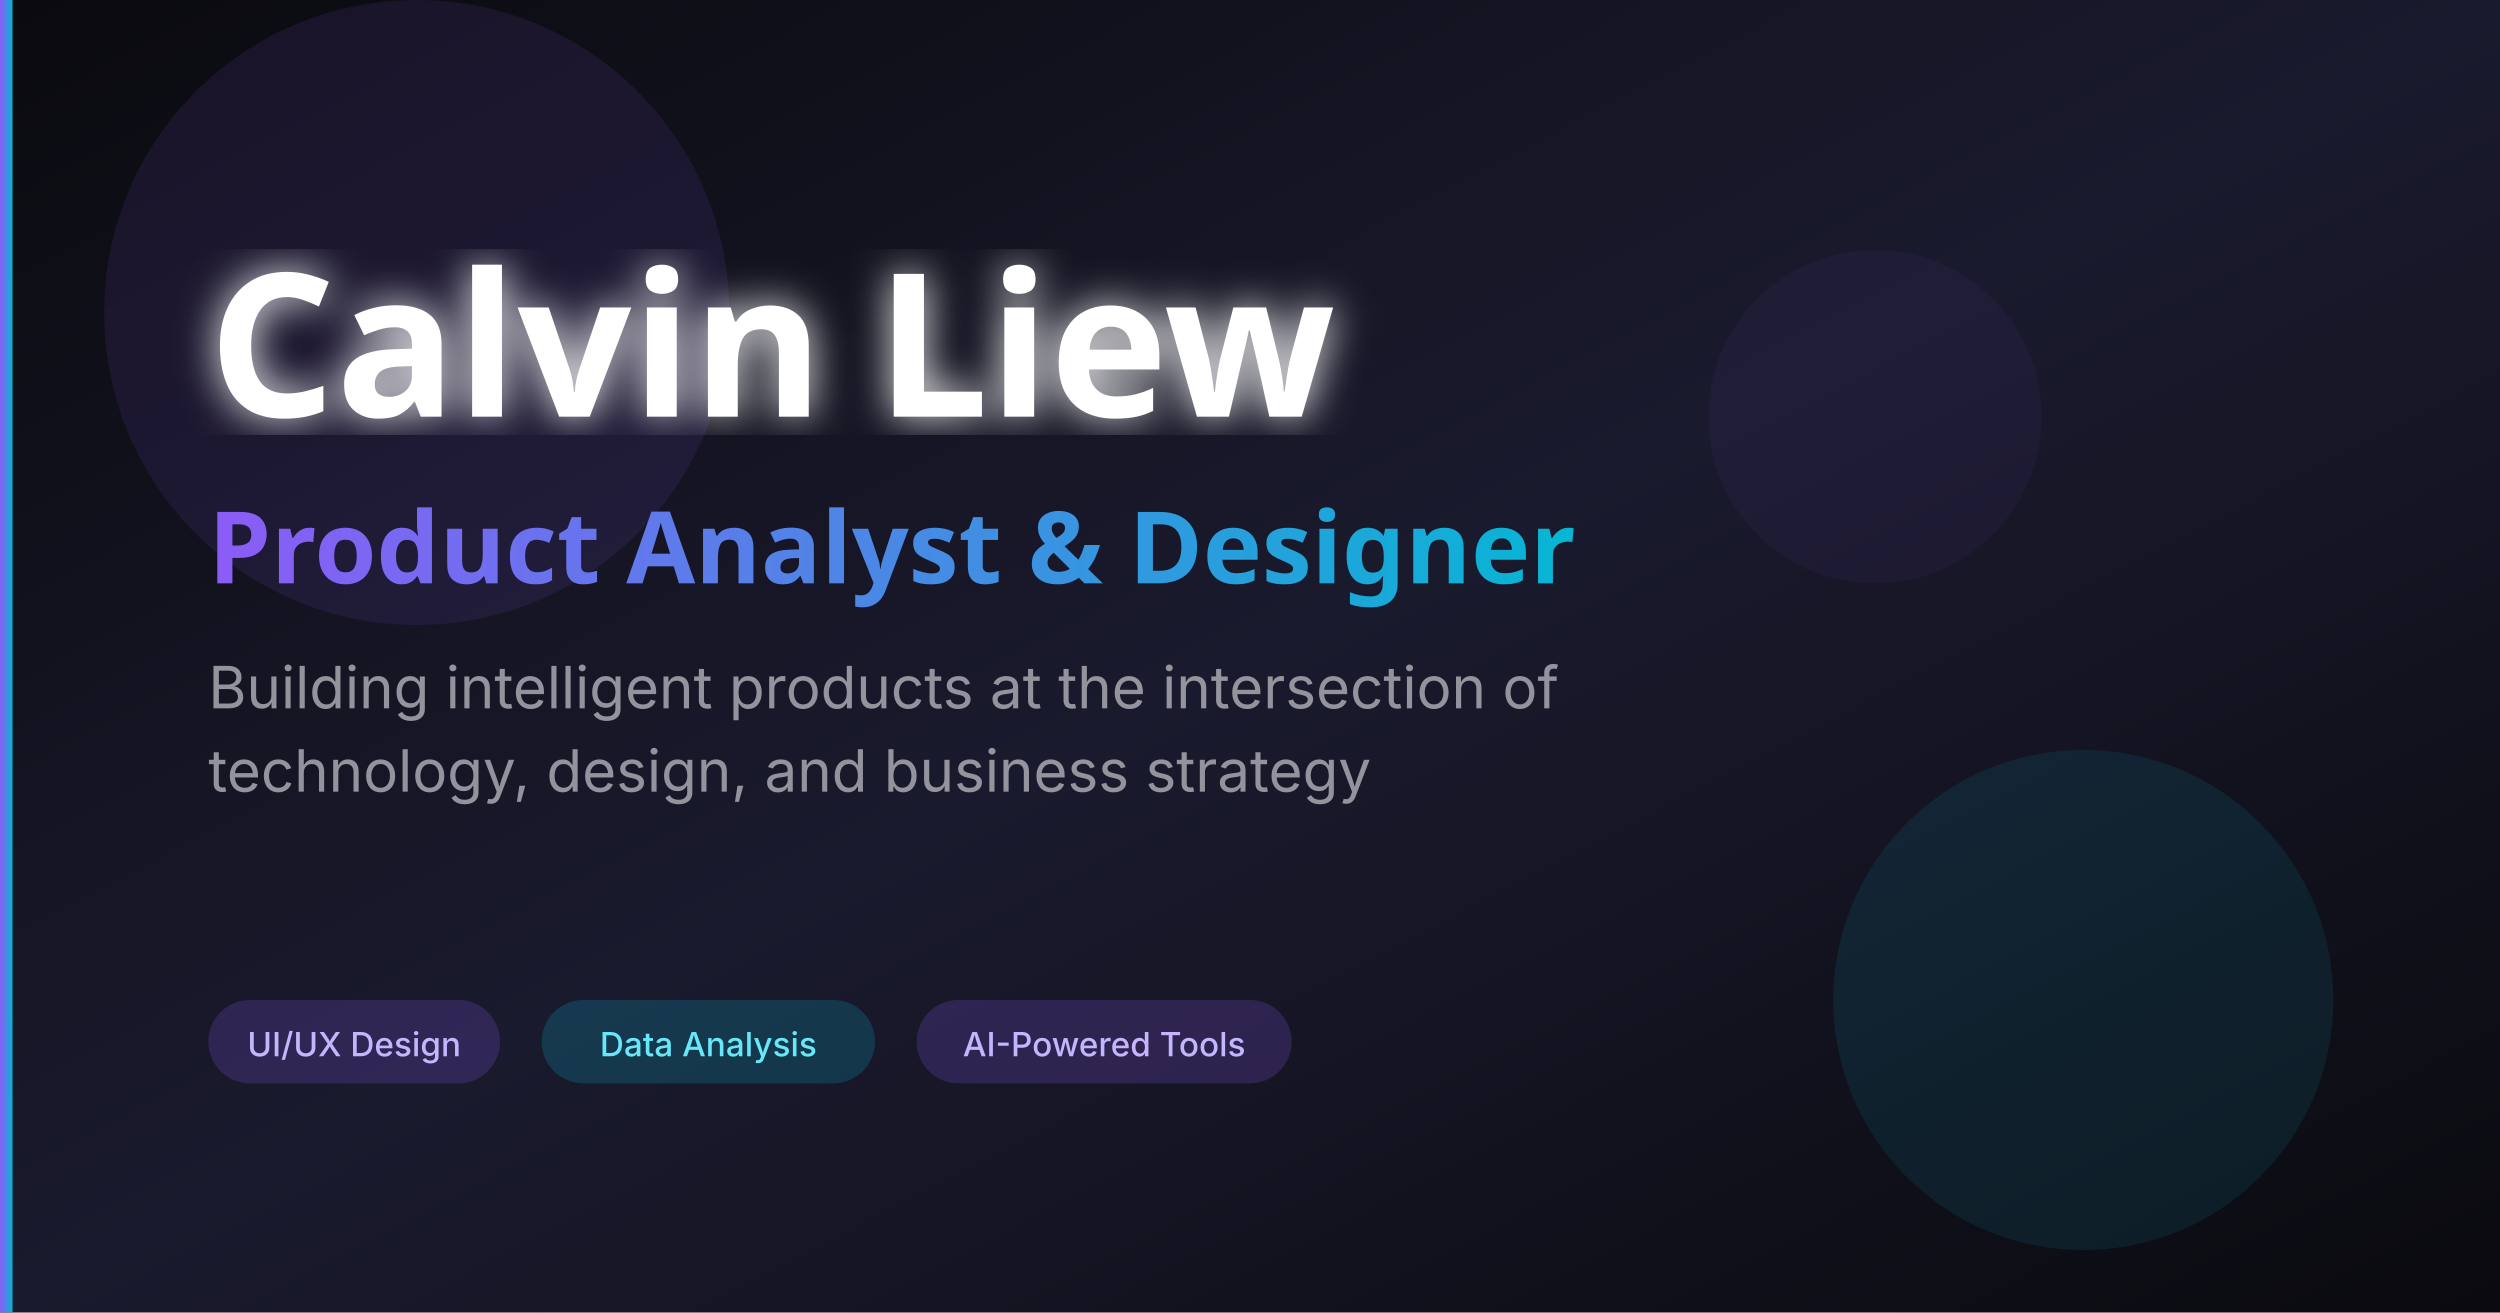
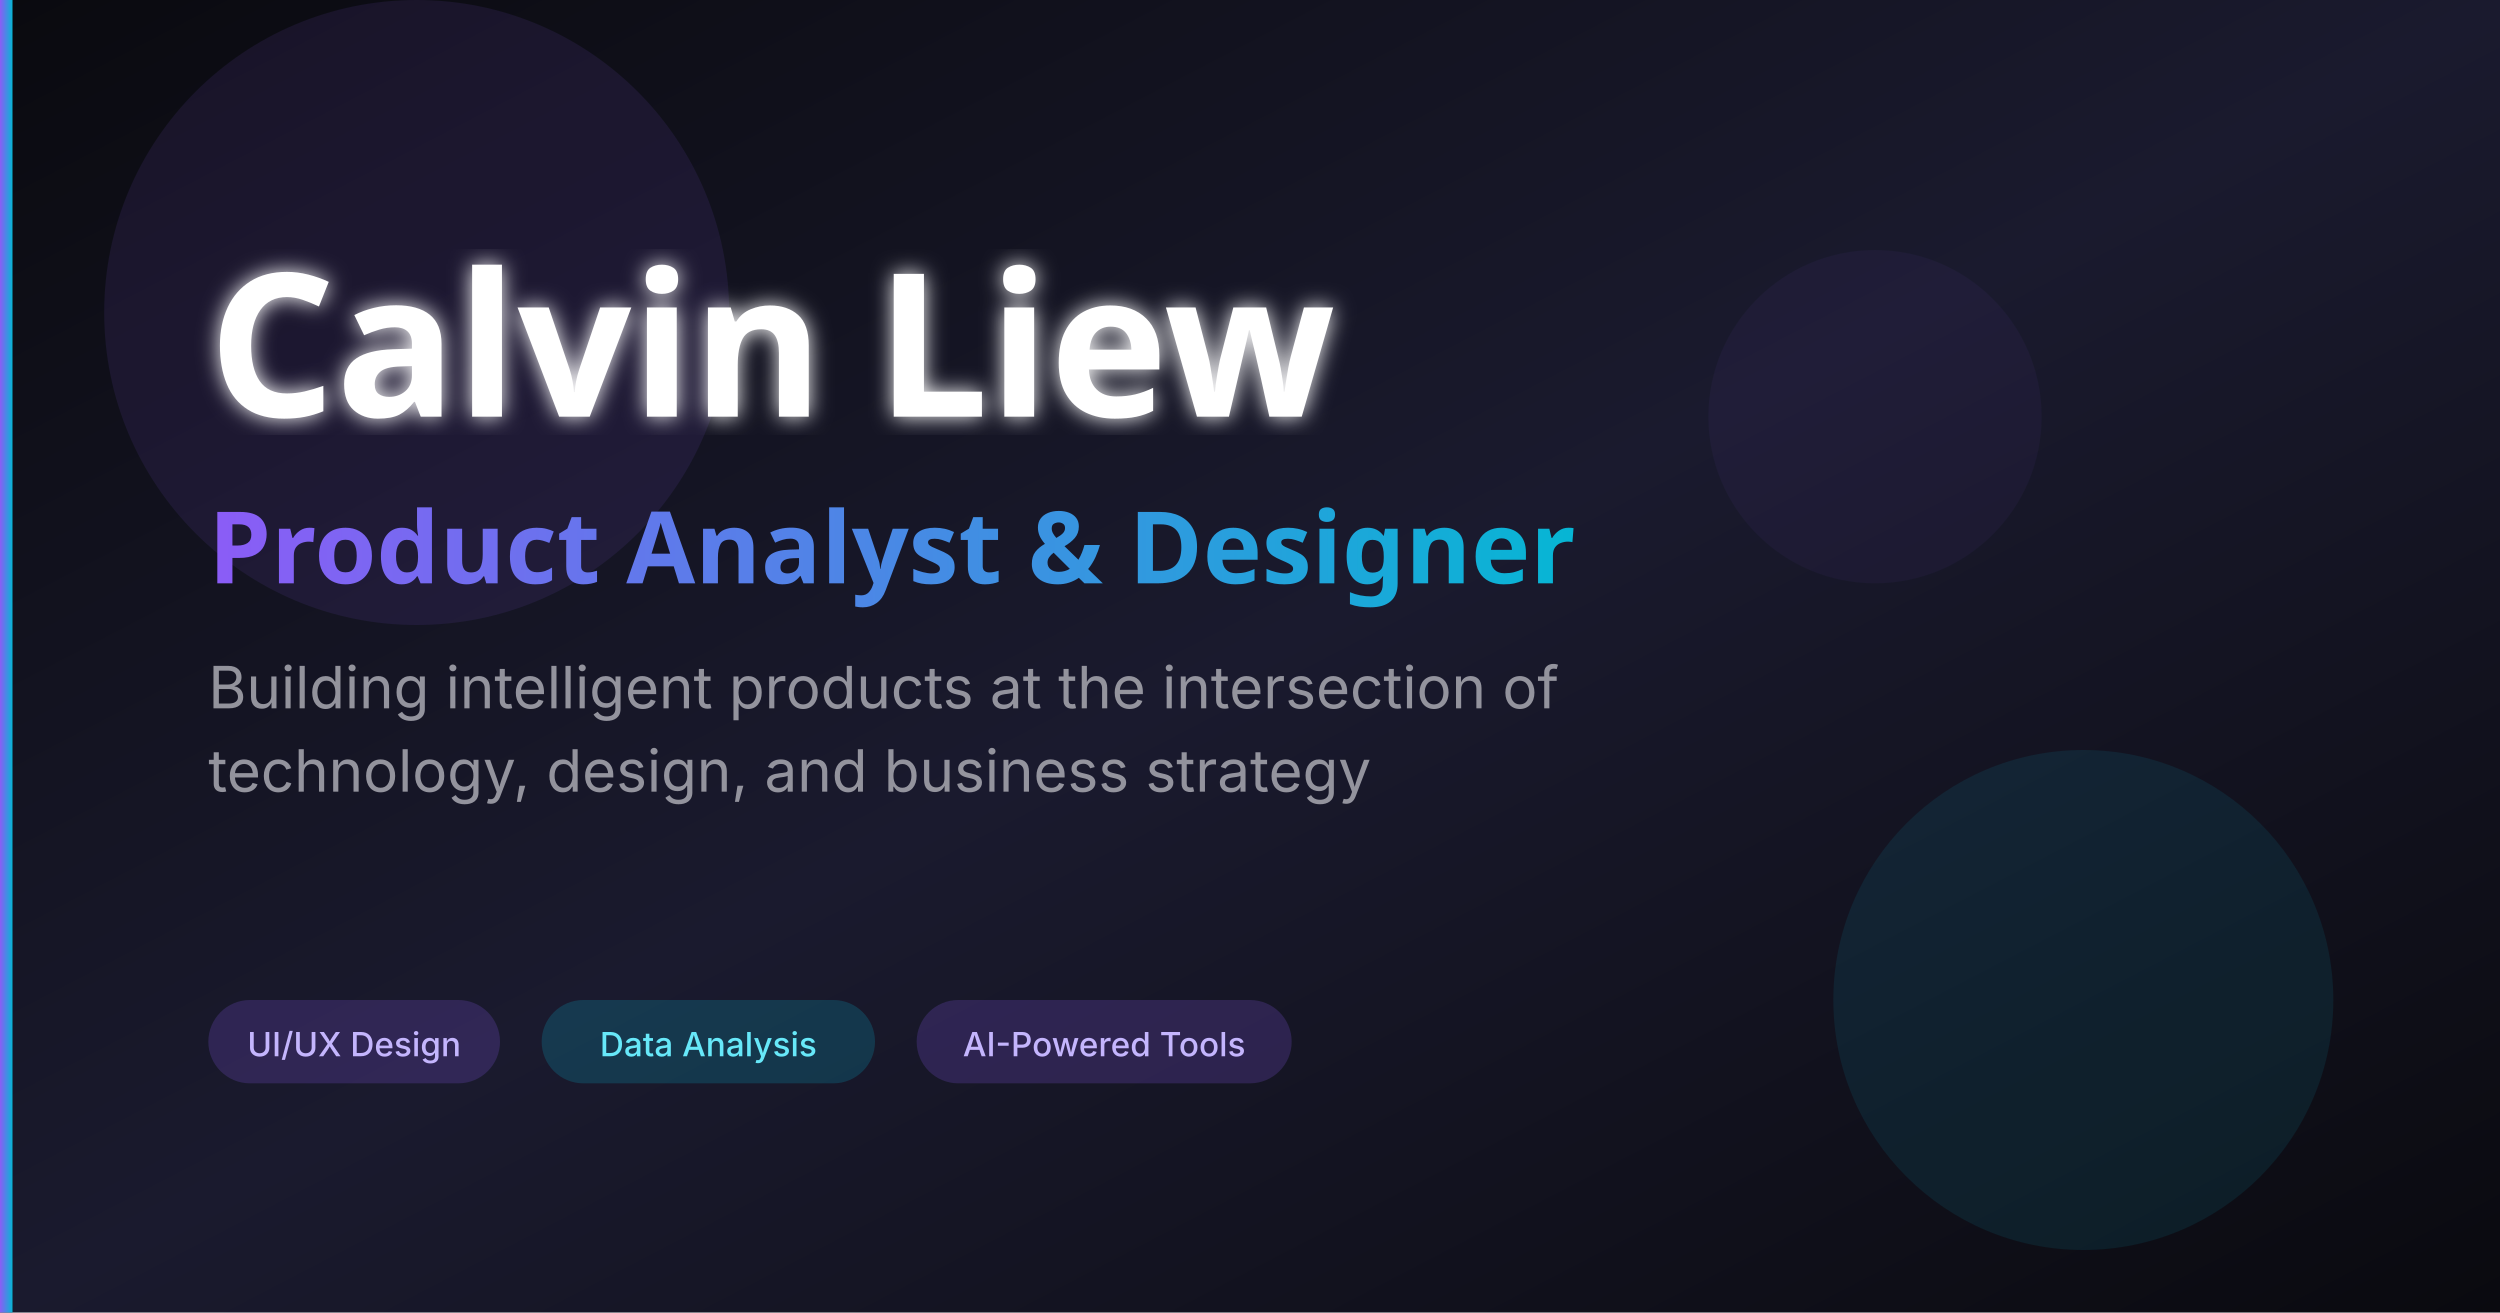
<svg xmlns="http://www.w3.org/2000/svg" width="1200" height="630" viewBox="0 0 1200 630" fill="none">
  <defs>
    <linearGradient id="bgGradient" x1="0%" y1="0%" x2="100%" y2="100%">
      <stop offset="0%" style="stop-color:#0a0a0f;stop-opacity:1" />
      <stop offset="50%" style="stop-color:#1a1a2e;stop-opacity:1" />
      <stop offset="100%" style="stop-color:#0a0a0f;stop-opacity:1" />
    </linearGradient>
    <linearGradient id="accentGradient" x1="0%" y1="0%" x2="100%" y2="0%">
      <stop offset="0%" style="stop-color:#8b5cf6;stop-opacity:1" />
      <stop offset="100%" style="stop-color:#06b6d4;stop-opacity:1" />
    </linearGradient>
    <filter id="glow">
-       <feGaussianBlur stdDeviation="10" result="coloredBlur" />
+       <feGaussianBlur stdDeviation="5" result="coloredBlur" />
      <feMerge>
        <feMergeNode in="coloredBlur" />
        <feMergeNode in="SourceGraphic" />
      </feMerge>
    </filter>
  </defs>
  <rect width="1200" height="630" fill="url(#bgGradient)" />
  <circle cx="200" cy="150" r="150" fill="#8b5cf6" opacity="0.1" />
  <circle cx="1000" cy="480" r="120" fill="#06b6d4" opacity="0.1" />
  <circle cx="900" cy="200" r="80" fill="#8b5cf6" opacity="0.05" />
  <rect x="0" y="0" width="6" height="630" fill="url(#accentGradient)" />
  <g transform="translate(100, 0)">
    <text x="0" y="200" font-family="Space Grotesk, sans-serif" font-size="96" font-weight="700" fill="#ffffff" filter="url(#glow)">
      Calvin Liew
    </text>
    <text x="0" y="280" font-family="Space Grotesk, sans-serif" font-size="48" font-weight="600" fill="url(#accentGradient)">
      Product Analyst &amp; Designer
    </text>
    <text x="0" y="340" font-family="Inter, sans-serif" font-size="28" font-weight="400" fill="#a1a1aa" opacity="0.9">
      Building intelligent products at the intersection of
    </text>
    <text x="0" y="380" font-family="Inter, sans-serif" font-size="28" font-weight="400" fill="#a1a1aa" opacity="0.9">
      technology, design, and business strategy
    </text>
    <line x1="0" y1="440" x2="400" y2="440" stroke="url(#accentGradient)" stroke-width="3" opacity="0.6" />
    <g transform="translate(0, 480)">
      <g transform="translate(0, 0)">
        <rect x="0" y="0" width="140" height="40" rx="20" fill="#8b5cf6" opacity="0.2" />
        <text x="70" y="27" font-family="Inter, sans-serif" font-size="16" font-weight="500" fill="#c4b5fd" text-anchor="middle">UI/UX Design</text>
      </g>
      <g transform="translate(160, 0)">
        <rect x="0" y="0" width="160" height="40" rx="20" fill="#06b6d4" opacity="0.2" />
        <text x="80" y="27" font-family="Inter, sans-serif" font-size="16" font-weight="500" fill="#67e8f9" text-anchor="middle">Data Analysis</text>
      </g>
      <g transform="translate(340, 0)">
        <rect x="0" y="0" width="180" height="40" rx="20" fill="#8b5cf6" opacity="0.2" />
        <text x="90" y="27" font-family="Inter, sans-serif" font-size="16" font-weight="500" fill="#c4b5fd" text-anchor="middle">AI-Powered Tools</text>
      </g>
    </g>
  </g>
  <g transform="translate(1050, 50)" opacity="0.3">
    <line x1="0" y1="0" x2="100" y2="0" stroke="url(#accentGradient)" stroke-width="2" />
    <line x1="100" y1="0" x2="100" y2="100" stroke="url(#accentGradient)" stroke-width="2" />
  </g>
</svg>
